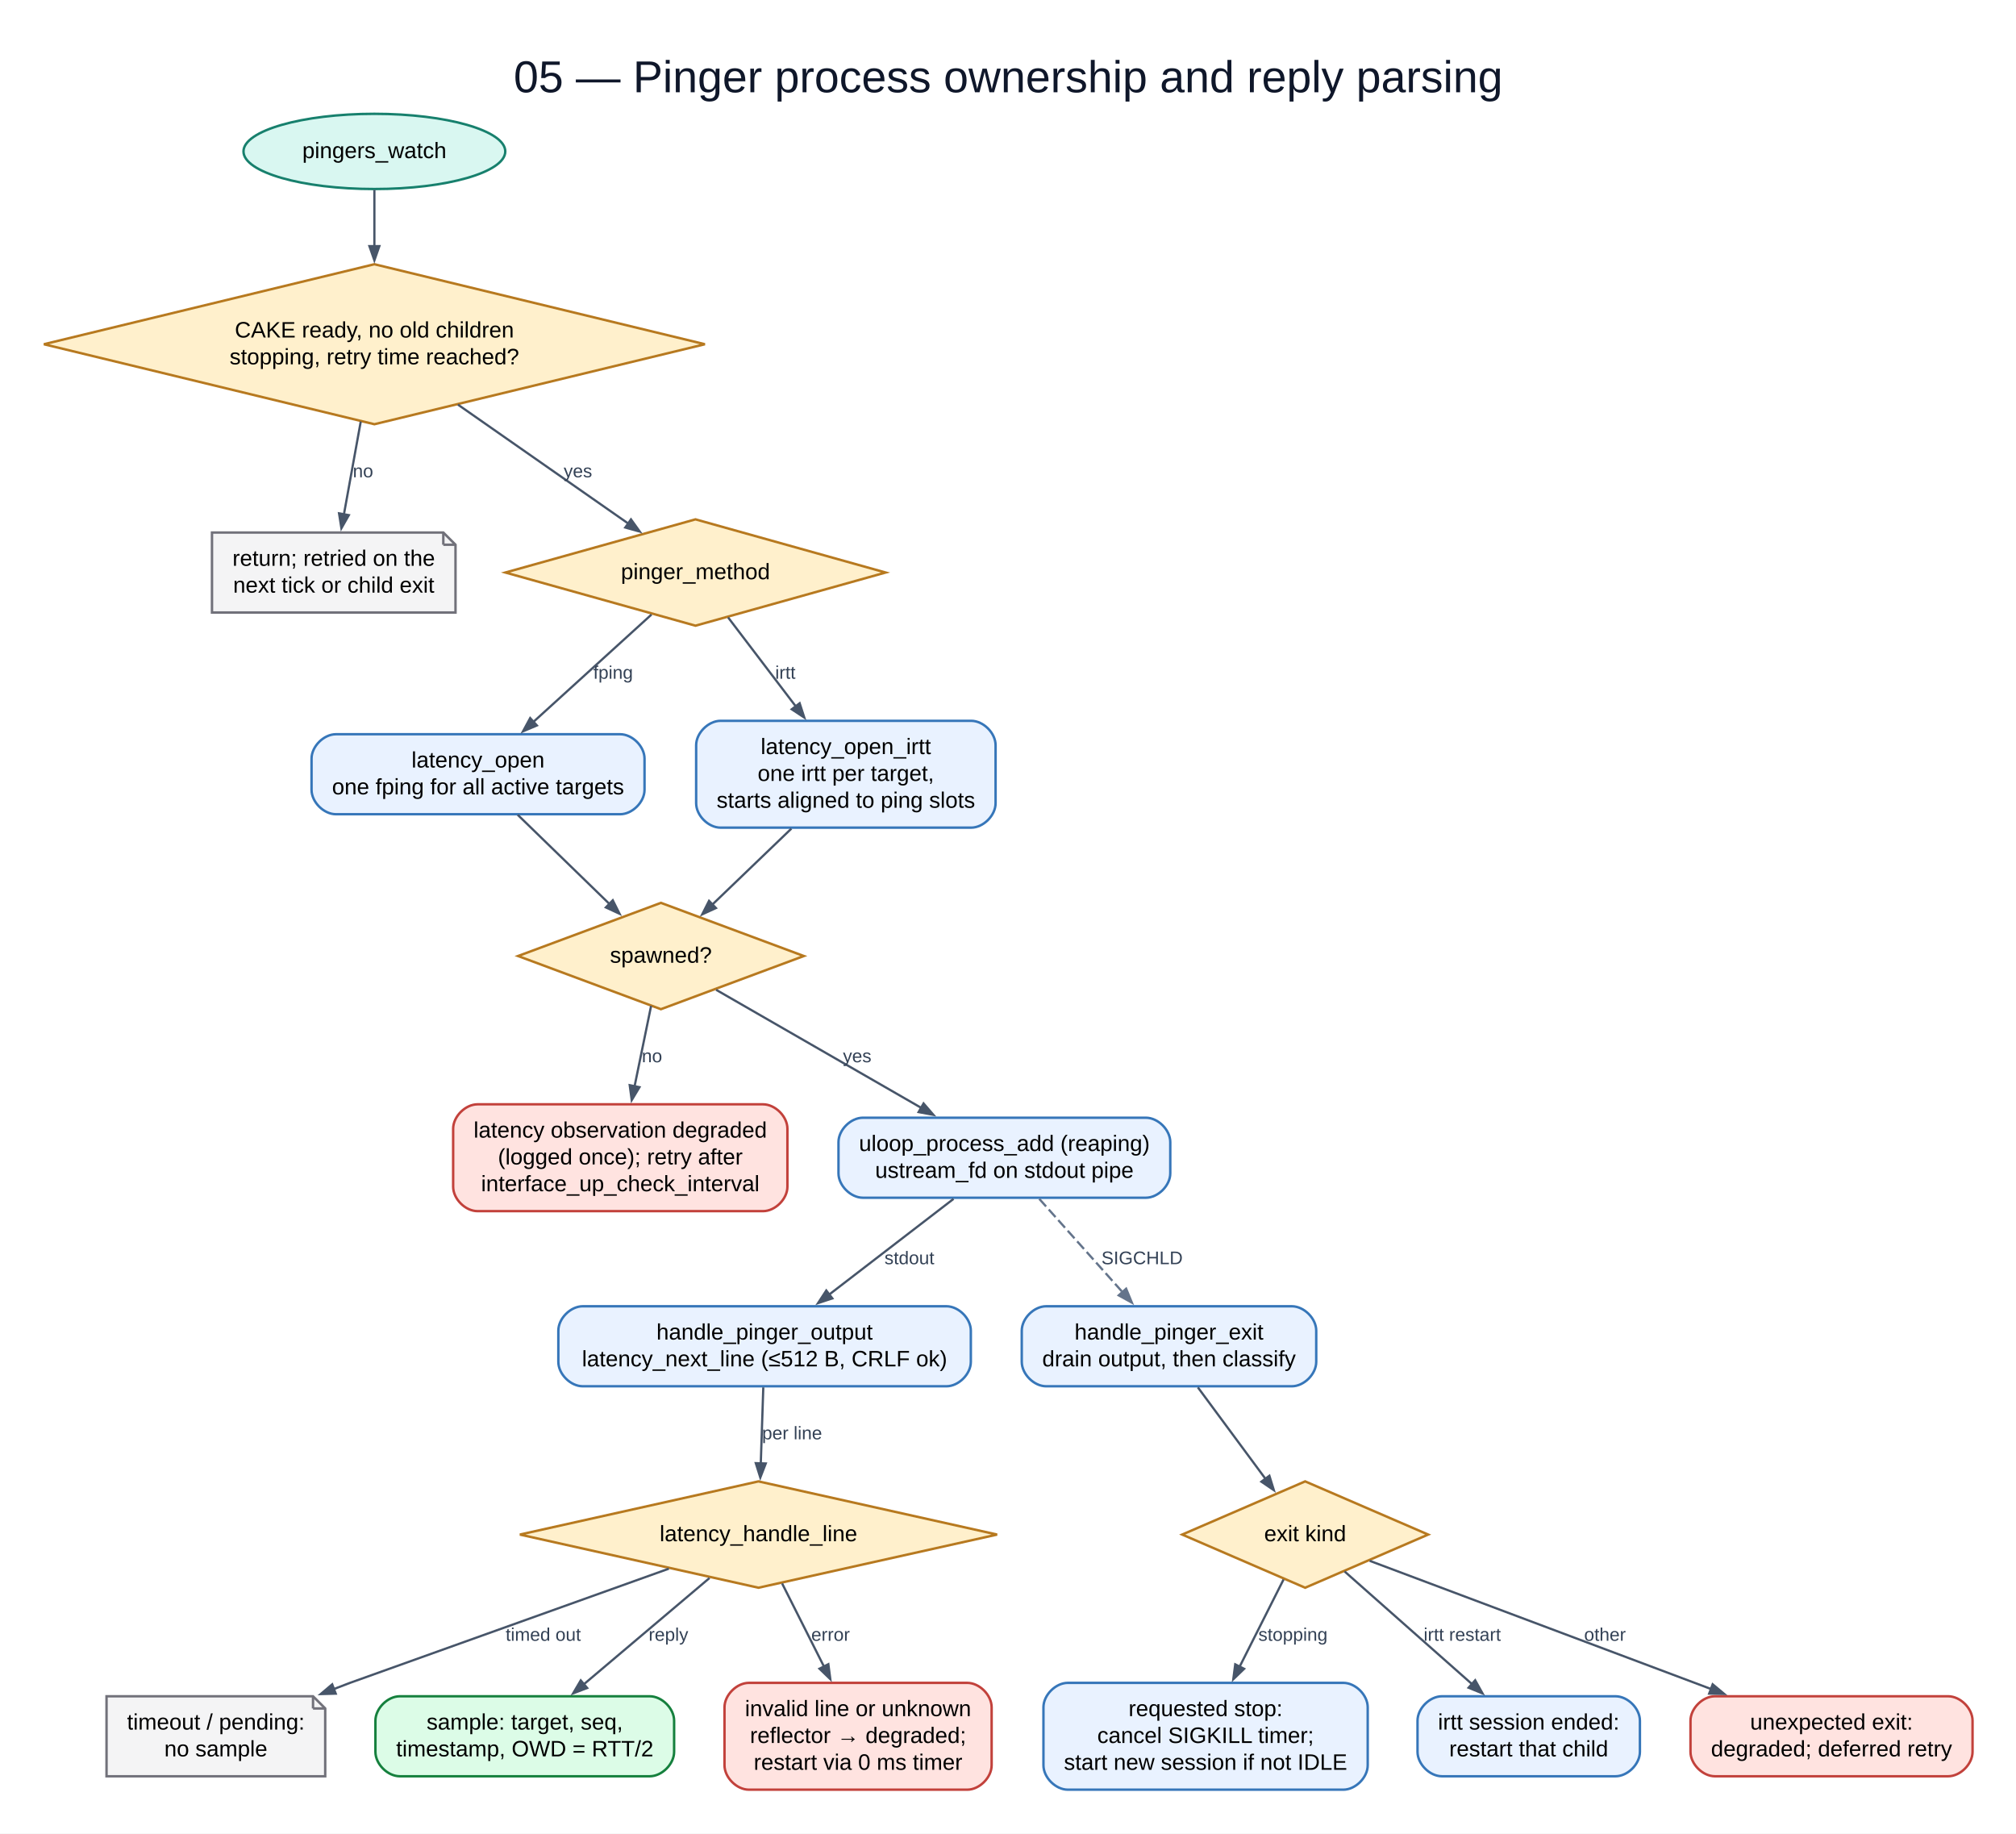
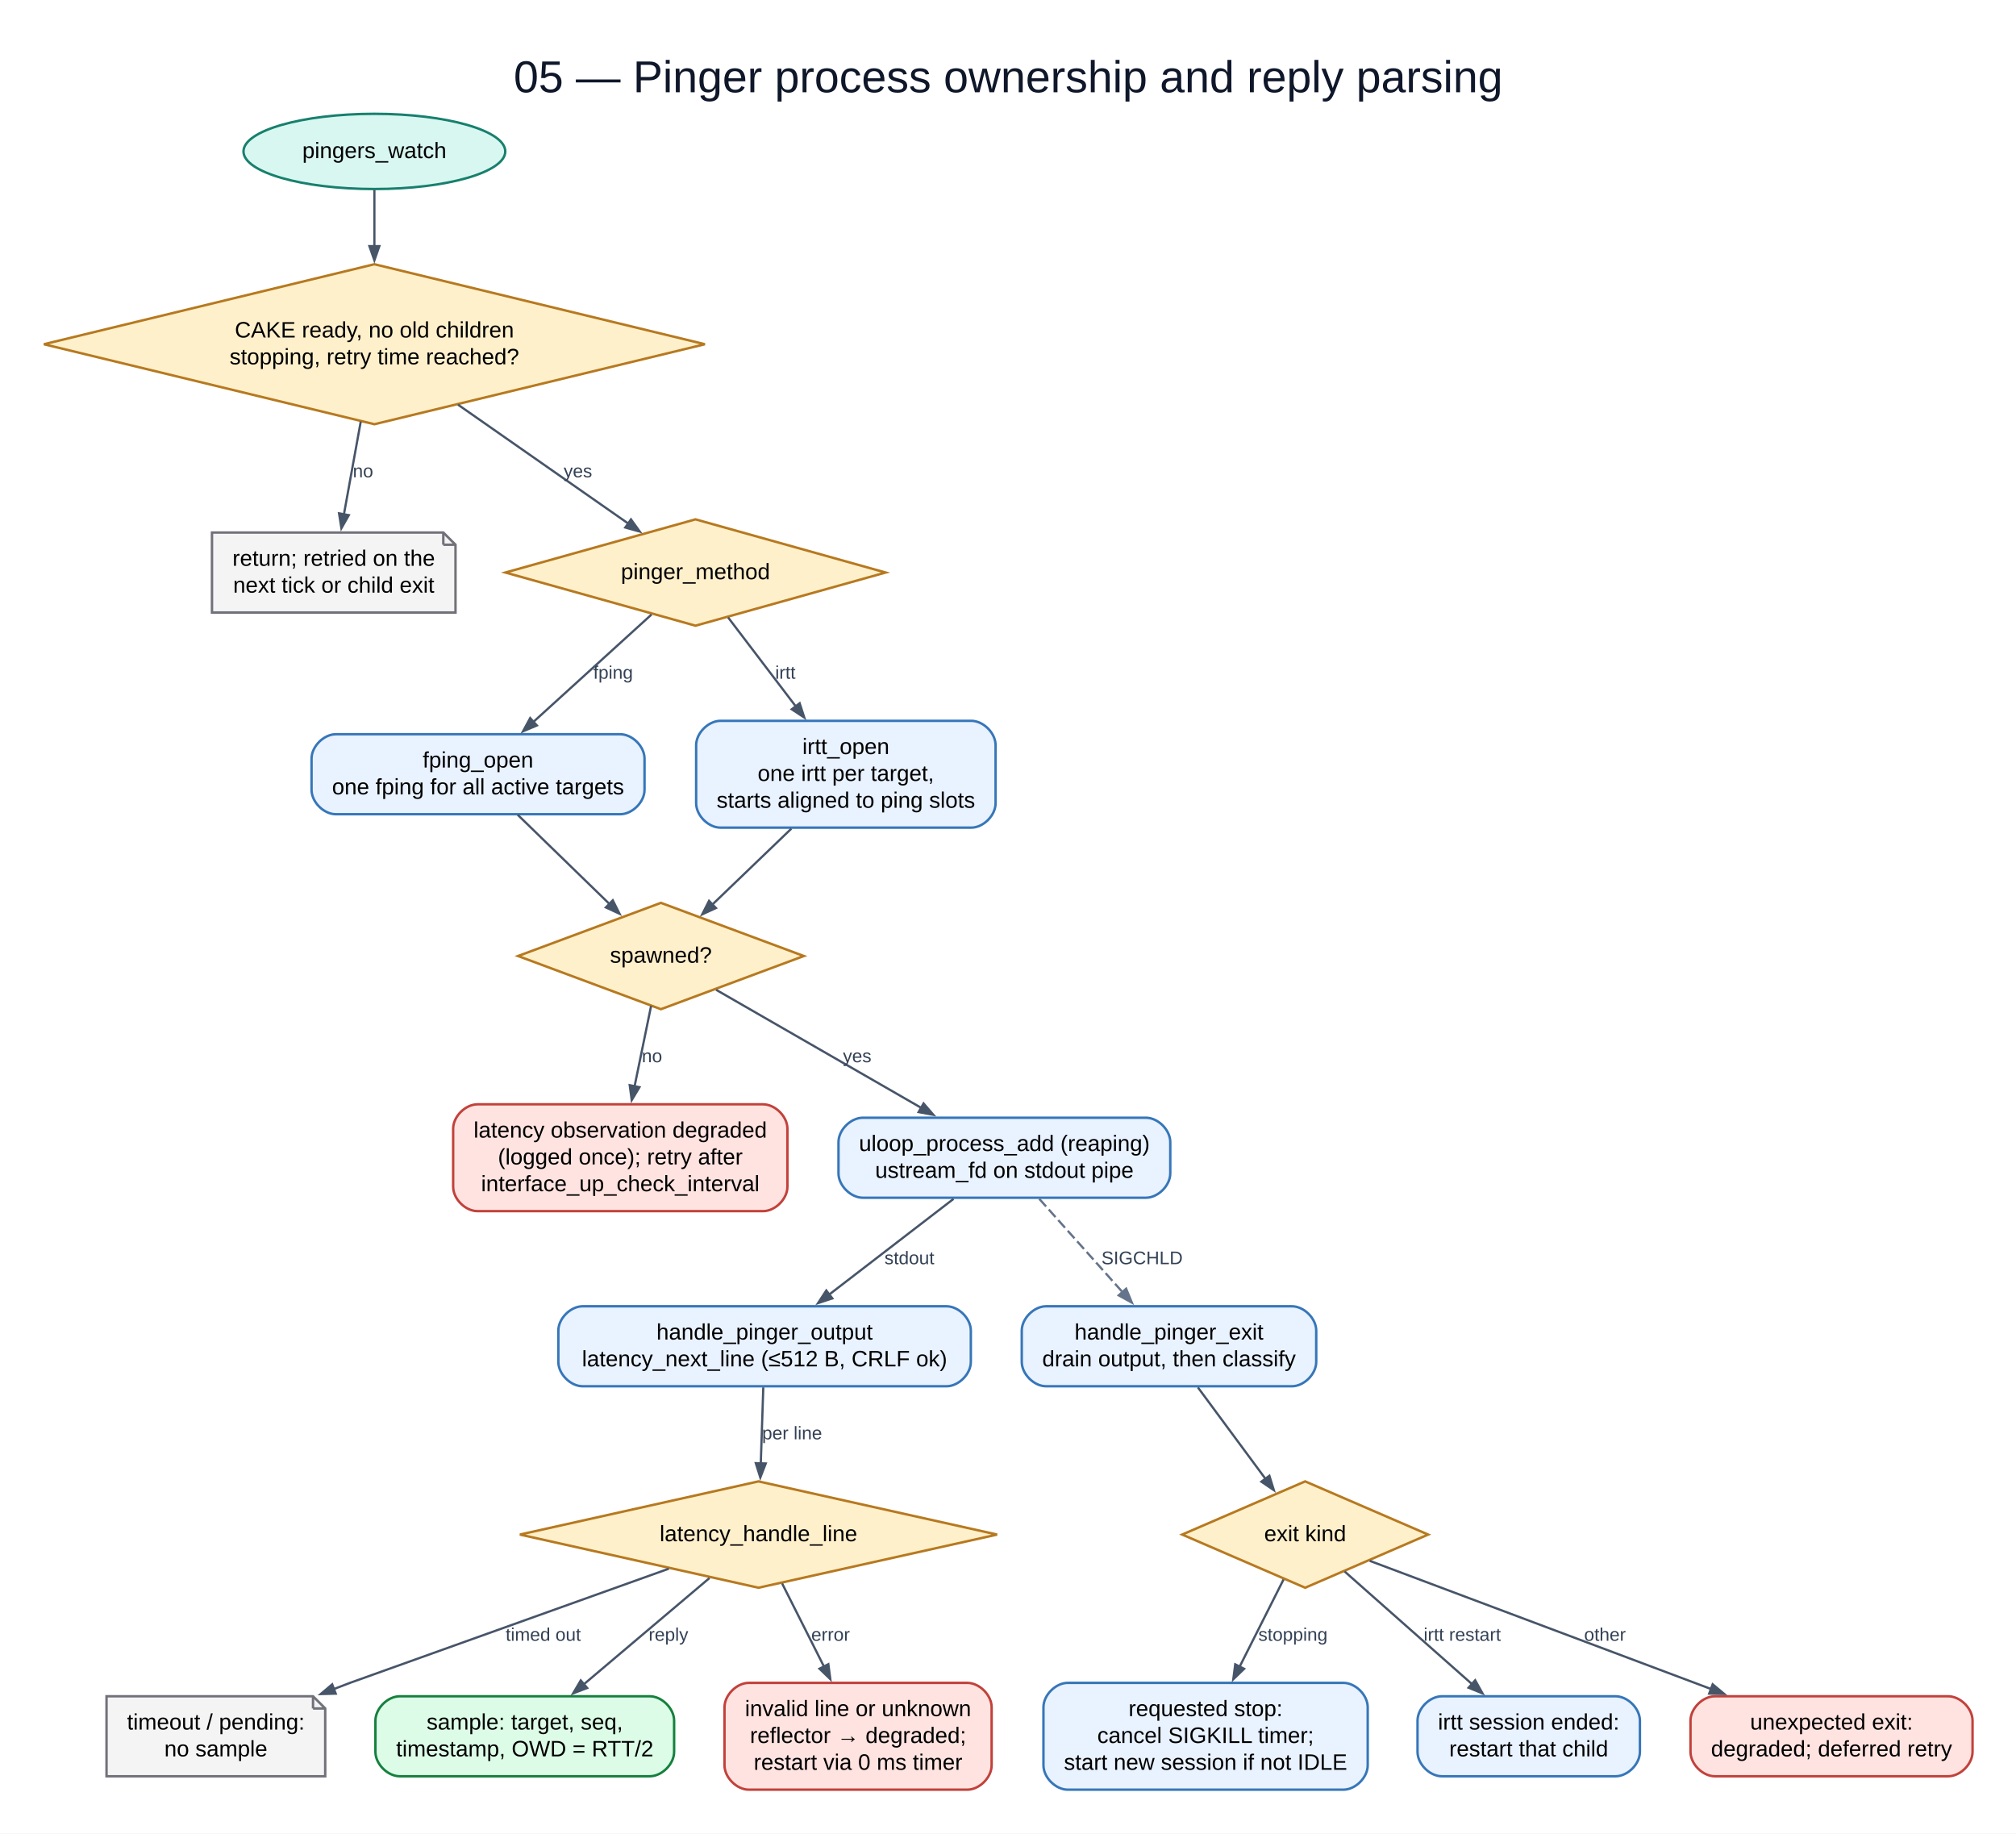
<svg xmlns="http://www.w3.org/2000/svg" width="992pt" height="902pt" viewBox="0.00 0.00 992.00 902.00">
  <g id="graph0" class="graph" transform="scale(1 1) rotate(0) translate(21.6 880.52)">
    <polygon fill="white" stroke="none" points="-21.6,21.6 -21.6,-880.52 970.62,-880.52 970.62,21.6 -21.6,21.6" />
    <text xml:space="preserve" text-anchor="middle" x="474.51" y="-835.12" font-family="Arial" font-size="22.00" fill="#0f172a">05 — Pinger process ownership and reply parsing</text>
    <g id="node1" class="node">
      <ellipse fill="#d9f7f1" stroke="#17806d" stroke-width="1.2" cx="162.62" cy="-806.02" rx="64.41" ry="18.5" />
      <text xml:space="preserve" text-anchor="middle" x="162.62" y="-802.72" font-family="Arial" font-size="11.00">pingers_watch</text>
    </g>
    <g id="node2" class="node">
      <polygon fill="#fff0cc" stroke="#b7791f" stroke-width="1.2" points="162.62,-750.52 0,-711.16 162.62,-671.8 325.25,-711.16 162.62,-750.52" />
      <text xml:space="preserve" text-anchor="middle" x="162.62" y="-714.46" font-family="Arial" font-size="11.00">CAKE ready, no old children</text>
      <text xml:space="preserve" text-anchor="middle" x="162.62" y="-701.26" font-family="Arial" font-size="11.00">stopping, retry time reached?</text>
    </g>
    <g id="edge1" class="edge">
      <path fill="none" stroke="#475569" stroke-width="1.1" d="M162.62,-787.11C162.62,-779.12 162.62,-769.3 162.62,-759.42" />
      <polygon fill="#475569" stroke="#475569" stroke-width="1.1" points="165.07,-759.43 162.62,-752.43 160.17,-759.43 165.07,-759.43" />
    </g>
    <g id="node3" class="node">
      <polygon fill="#f4f4f5" stroke="#71717a" stroke-width="1.2" points="196.54,-618.52 82.71,-618.52 82.71,-579.16 202.54,-579.16 202.54,-612.52 196.54,-618.52" />
      <polyline fill="none" stroke="#71717a" stroke-width="1.2" points="196.54,-618.52 196.54,-612.52" />
      <polyline fill="none" stroke="#71717a" stroke-width="1.2" points="202.54,-612.52 196.54,-612.52" />
      <text xml:space="preserve" text-anchor="middle" x="142.62" y="-602.14" font-family="Arial" font-size="11.00">return; retried on the</text>
      <text xml:space="preserve" text-anchor="middle" x="142.62" y="-588.94" font-family="Arial" font-size="11.00">next tick or child exit</text>
    </g>
    <g id="edge2" class="edge">
      <path fill="none" stroke="#475569" stroke-width="1.1" d="M155.91,-673.12C153.18,-658.09 150.09,-641.03 147.58,-627.16" />
      <polygon fill="#475569" stroke="#475569" stroke-width="1.1" points="150.05,-627.07 146.39,-620.62 145.23,-627.95 150.05,-627.07" />
      <text xml:space="preserve" text-anchor="middle" x="157.03" y="-645.7" font-family="Arial" font-size="9.00" fill="#334155">no</text>
    </g>
    <g id="node4" class="node">
      <polygon fill="#fff0cc" stroke="#b7791f" stroke-width="1.2" points="320.62,-625 227.08,-598.84 320.62,-572.68 414.17,-598.84 320.62,-625" />
      <text xml:space="preserve" text-anchor="middle" x="320.62" y="-595.54" font-family="Arial" font-size="11.00">pinger_method</text>
    </g>
    <g id="edge3" class="edge">
      <path fill="none" stroke="#475569" stroke-width="1.1" d="M203.72,-681.46C229.85,-663.22 263.24,-639.91 287.63,-622.88" />
      <polygon fill="#475569" stroke="#475569" stroke-width="1.1" points="288.88,-624.99 293.21,-618.98 286.07,-620.98 288.88,-624.99" />
      <text xml:space="preserve" text-anchor="middle" x="262.78" y="-645.7" font-family="Arial" font-size="9.00" fill="#334155">yes</text>
    </g>
    <g id="node5" class="node">
      <path fill="#e9f2ff" stroke="#3676b9" stroke-width="1.2" d="M283.55,-519.28C283.55,-519.28 143.7,-519.28 143.7,-519.28 137.7,-519.28 131.7,-513.28 131.7,-507.28 131.7,-507.28 131.7,-491.92 131.7,-491.92 131.7,-485.92 137.7,-479.92 143.7,-479.92 143.7,-479.92 283.55,-479.92 283.55,-479.92 289.55,-479.92 295.55,-485.92 295.55,-491.92 295.55,-491.92 295.55,-507.28 295.55,-507.28 295.55,-513.28 289.55,-519.28 283.55,-519.28" />
-       <text xml:space="preserve" text-anchor="middle" x="213.62" y="-502.9" font-family="Arial" font-size="11.00">latency_open</text>
+       <text xml:space="preserve" text-anchor="middle" x="213.62" y="-502.9" font-family="Arial" font-size="11.00">fping_open</text>
      <text xml:space="preserve" text-anchor="middle" x="213.62" y="-489.7" font-family="Arial" font-size="11.00">one fping for all active targets</text>
    </g>
    <g id="edge4" class="edge">
      <path fill="none" stroke="#475569" stroke-width="1.1" d="M298.97,-578.16C282.22,-562.94 258.92,-541.76 240.9,-525.38" />
      <polygon fill="#475569" stroke="#475569" stroke-width="1.1" points="242.58,-523.6 235.75,-520.71 239.28,-527.23 242.58,-523.6" />
      <text xml:space="preserve" text-anchor="middle" x="280.09" y="-546.58" font-family="Arial" font-size="9.00" fill="#334155">fping</text>
    </g>
    <g id="node6" class="node">
      <path fill="#e9f2ff" stroke="#3676b9" stroke-width="1.2" d="M456.29,-525.88C456.29,-525.88 332.95,-525.88 332.95,-525.88 326.95,-525.88 320.95,-519.88 320.95,-513.88 320.95,-513.88 320.95,-485.32 320.95,-485.32 320.95,-479.32 326.95,-473.32 332.95,-473.32 332.95,-473.32 456.29,-473.32 456.29,-473.32 462.29,-473.32 468.29,-479.32 468.29,-485.32 468.29,-485.32 468.29,-513.88 468.29,-513.88 468.29,-519.88 462.29,-525.88 456.29,-525.88" />
-       <text xml:space="preserve" text-anchor="middle" x="394.62" y="-509.5" font-family="Arial" font-size="11.00">latency_open_irtt</text>
+       <text xml:space="preserve" text-anchor="middle" x="394.62" y="-509.5" font-family="Arial" font-size="11.00">irtt_open</text>
      <text xml:space="preserve" text-anchor="middle" x="394.62" y="-496.3" font-family="Arial" font-size="11.00">one irtt per target,</text>
      <text xml:space="preserve" text-anchor="middle" x="394.62" y="-483.1" font-family="Arial" font-size="11.00">starts aligned to ping slots</text>
    </g>
    <g id="edge5" class="edge">
      <path fill="none" stroke="#475569" stroke-width="1.1" d="M336.68,-576.74C346.4,-563.97 358.99,-547.43 369.95,-533.02" />
      <polygon fill="#475569" stroke="#475569" stroke-width="1.1" points="371.88,-534.53 374.17,-527.48 367.98,-531.56 371.88,-534.53" />
      <text xml:space="preserve" text-anchor="middle" x="364.84" y="-546.58" font-family="Arial" font-size="9.00" fill="#334155">irtt</text>
    </g>
    <g id="node7" class="node">
      <polygon fill="#fff0cc" stroke="#b7791f" stroke-width="1.2" points="303.62,-436.32 233.31,-410.16 303.62,-384 373.93,-410.16 303.62,-436.32" />
      <text xml:space="preserve" text-anchor="middle" x="303.62" y="-406.86" font-family="Arial" font-size="11.00">spawned?</text>
    </g>
    <g id="edge6" class="edge">
      <path fill="none" stroke="#475569" stroke-width="1.1" d="M233.15,-479.63C246.45,-466.71 264.18,-449.48 278.52,-435.55" />
      <polygon fill="#475569" stroke="#475569" stroke-width="1.1" points="279.93,-437.59 283.25,-430.96 276.52,-434.08 279.93,-437.59" />
    </g>
    <g id="edge7" class="edge">
      <path fill="none" stroke="#475569" stroke-width="1.1" d="M367.81,-472.84C355.49,-461 340.95,-447.03 328.83,-435.39" />
      <polygon fill="#475569" stroke="#475569" stroke-width="1.1" points="330.69,-433.77 323.94,-430.68 327.29,-437.3 330.69,-433.77" />
    </g>
    <g id="node8" class="node">
      <path fill="#ffe3e0" stroke="#c2413b" stroke-width="1.2" d="M353.86,-337.2C353.86,-337.2 213.38,-337.2 213.38,-337.2 207.38,-337.2 201.38,-331.2 201.38,-325.2 201.38,-325.2 201.38,-296.64 201.38,-296.64 201.38,-290.64 207.38,-284.64 213.38,-284.64 213.38,-284.64 353.86,-284.64 353.86,-284.64 359.86,-284.64 365.86,-290.64 365.86,-296.64 365.86,-296.64 365.86,-325.2 365.86,-325.2 365.86,-331.2 359.86,-337.2 353.86,-337.2" />
      <text xml:space="preserve" text-anchor="middle" x="283.62" y="-320.82" font-family="Arial" font-size="11.00">latency observation degraded</text>
      <text xml:space="preserve" text-anchor="middle" x="283.62" y="-307.62" font-family="Arial" font-size="11.00">(logged once); retry after</text>
      <text xml:space="preserve" text-anchor="middle" x="283.62" y="-294.42" font-family="Arial" font-size="11.00">interface_up_check_interval</text>
    </g>
    <g id="edge8" class="edge">
      <path fill="none" stroke="#475569" stroke-width="1.1" d="M298.78,-385.62C296.33,-373.73 293.32,-359.07 290.63,-345.97" />
      <polygon fill="#475569" stroke="#475569" stroke-width="1.1" points="293.06,-345.63 289.25,-339.26 288.26,-346.61 293.06,-345.63" />
      <text xml:space="preserve" text-anchor="middle" x="299.23" y="-357.9" font-family="Arial" font-size="9.00" fill="#334155">no</text>
    </g>
    <g id="node9" class="node">
      <path fill="#e9f2ff" stroke="#3676b9" stroke-width="1.2" d="M542.25,-330.6C542.25,-330.6 402.99,-330.6 402.99,-330.6 396.99,-330.6 390.99,-324.6 390.99,-318.6 390.99,-318.6 390.99,-303.24 390.99,-303.24 390.99,-297.24 396.99,-291.24 402.99,-291.24 402.99,-291.24 542.25,-291.24 542.25,-291.24 548.25,-291.24 554.25,-297.24 554.25,-303.24 554.25,-303.24 554.25,-318.6 554.25,-318.6 554.25,-324.6 548.25,-330.6 542.25,-330.6" />
      <text xml:space="preserve" text-anchor="middle" x="472.62" y="-314.22" font-family="Arial" font-size="11.00">uloop_process_add (reaping)</text>
      <text xml:space="preserve" text-anchor="middle" x="472.62" y="-301.02" font-family="Arial" font-size="11.00">ustream_fd on stdout pipe</text>
    </g>
    <g id="edge9" class="edge">
      <path fill="none" stroke="#475569" stroke-width="1.1" d="M330.78,-393.54C358.07,-377.83 400.48,-353.43 431.83,-335.39" />
      <polygon fill="#475569" stroke="#475569" stroke-width="1.1" points="432.85,-337.63 437.7,-332.02 430.41,-333.38 432.85,-337.63" />
      <text xml:space="preserve" text-anchor="middle" x="400.19" y="-357.9" font-family="Arial" font-size="9.00" fill="#334155">yes</text>
    </g>
    <g id="node10" class="node">
      <path fill="#e9f2ff" stroke="#3676b9" stroke-width="1.2" d="M444.11,-237.84C444.11,-237.84 265.14,-237.84 265.14,-237.84 259.14,-237.84 253.14,-231.84 253.14,-225.84 253.14,-225.84 253.14,-210.48 253.14,-210.48 253.14,-204.48 259.14,-198.48 265.14,-198.48 265.14,-198.48 444.11,-198.48 444.11,-198.48 450.11,-198.48 456.11,-204.48 456.11,-210.48 456.11,-210.48 456.11,-225.84 456.11,-225.84 456.11,-231.84 450.11,-237.84 444.11,-237.84" />
      <text xml:space="preserve" text-anchor="middle" x="354.62" y="-221.46" font-family="Arial" font-size="11.00">handle_pinger_output</text>
      <text xml:space="preserve" text-anchor="middle" x="354.62" y="-208.26" font-family="Arial" font-size="11.00">latency_next_line (≤512 B, CRLF ok)</text>
    </g>
    <g id="edge10" class="edge">
      <path fill="none" stroke="#475569" stroke-width="1.1" d="M447.6,-290.67C429.76,-276.95 405.65,-258.4 386.44,-243.63" />
      <polygon fill="#475569" stroke="#475569" stroke-width="1.1" points="387.97,-241.72 380.93,-239.4 384.99,-245.6 387.97,-241.72" />
      <text xml:space="preserve" text-anchor="middle" x="425.88" y="-258.54" font-family="Arial" font-size="9.00" fill="#334155">stdout</text>
    </g>
    <g id="node15" class="node">
      <path fill="#e9f2ff" stroke="#3676b9" stroke-width="1.2" d="M614.07,-237.84C614.07,-237.84 493.17,-237.84 493.17,-237.84 487.17,-237.84 481.17,-231.84 481.17,-225.84 481.17,-225.84 481.17,-210.48 481.17,-210.48 481.17,-204.48 487.17,-198.48 493.17,-198.48 493.17,-198.48 614.07,-198.48 614.07,-198.48 620.07,-198.48 626.07,-204.48 626.07,-210.48 626.07,-210.48 626.07,-225.84 626.07,-225.84 626.07,-231.84 620.07,-237.84 614.07,-237.84" />
      <text xml:space="preserve" text-anchor="middle" x="553.62" y="-221.46" font-family="Arial" font-size="11.00">handle_pinger_exit</text>
      <text xml:space="preserve" text-anchor="middle" x="553.62" y="-208.26" font-family="Arial" font-size="11.00">drain output, then classify</text>
    </g>
    <g id="edge15" class="edge">
      <path fill="none" stroke="#64748b" stroke-width="1.1" stroke-dasharray="5,2" d="M489.8,-290.67C501.72,-277.32 517.73,-259.38 530.73,-244.81" />
      <polygon fill="#64748b" stroke="#64748b" stroke-width="1.1" points="532.53,-246.48 535.36,-239.62 528.87,-243.21 532.53,-246.48" />
      <text xml:space="preserve" text-anchor="middle" x="540.38" y="-258.54" font-family="Arial" font-size="9.00" fill="#334155">SIGCHLD</text>
    </g>
    <g id="node11" class="node">
      <polygon fill="#fff0cc" stroke="#b7791f" stroke-width="1.2" points="351.62,-151.68 234.22,-125.52 351.62,-99.36 469.03,-125.52 351.62,-151.68" />
      <text xml:space="preserve" text-anchor="middle" x="351.62" y="-122.22" font-family="Arial" font-size="11.00">latency_handle_line</text>
    </g>
    <g id="edge11" class="edge">
      <path fill="none" stroke="#475569" stroke-width="1.1" d="M353.99,-197.94C353.63,-187.04 353.16,-173.1 352.75,-160.43" />
      <polygon fill="#475569" stroke="#475569" stroke-width="1.1" points="355.2,-160.49 352.52,-153.58 350.3,-160.65 355.2,-160.49" />
      <text xml:space="preserve" text-anchor="middle" x="368.15" y="-172.38" font-family="Arial" font-size="9.00" fill="#334155">per line</text>
    </g>
    <g id="node12" class="node">
      <polygon fill="#f4f4f5" stroke="#71717a" stroke-width="1.2" points="132.43,-45.96 30.82,-45.96 30.82,-6.6 138.43,-6.6 138.43,-39.96 132.43,-45.96" />
      <polyline fill="none" stroke="#71717a" stroke-width="1.2" points="132.43,-45.96 132.43,-39.96" />
      <polyline fill="none" stroke="#71717a" stroke-width="1.2" points="138.43,-39.96 132.43,-39.96" />
      <text xml:space="preserve" text-anchor="middle" x="84.62" y="-29.58" font-family="Arial" font-size="11.00">timeout / pending:</text>
      <text xml:space="preserve" text-anchor="middle" x="84.62" y="-16.38" font-family="Arial" font-size="11.00">no sample</text>
    </g>
    <g id="edge12" class="edge">
      <path fill="none" stroke="#475569" stroke-width="1.1" d="M307.51,-108.73C248.34,-87.55 150.62,-52.56 150.62,-52.56 150.62,-52.56 147.42,-51.33 142.43,-49.42" />
      <polygon fill="#475569" stroke="#475569" stroke-width="1.1" points="143.61,-47.25 136.2,-47.04 141.86,-51.83 143.61,-47.25" />
      <text xml:space="preserve" text-anchor="middle" x="245.72" y="-73.26" font-family="Arial" font-size="9.00" fill="#334155">timed out</text>
    </g>
    <g id="node13" class="node">
      <path fill="#dcfce7" stroke="#15803d" stroke-width="1.2" d="M298.11,-45.96C298.11,-45.96 175.13,-45.96 175.13,-45.96 169.13,-45.96 163.13,-39.96 163.13,-33.96 163.13,-33.96 163.13,-18.6 163.13,-18.6 163.13,-12.6 169.13,-6.6 175.13,-6.6 175.13,-6.6 298.11,-6.6 298.11,-6.6 304.11,-6.6 310.11,-12.6 310.11,-18.6 310.11,-18.6 310.11,-33.96 310.11,-33.96 310.11,-39.96 304.11,-45.96 298.11,-45.96" />
      <text xml:space="preserve" text-anchor="middle" x="236.62" y="-29.58" font-family="Arial" font-size="11.00">sample: target, seq,</text>
      <text xml:space="preserve" text-anchor="middle" x="236.62" y="-16.38" font-family="Arial" font-size="11.00">timestamp, OWD = RTT/2</text>
    </g>
    <g id="edge13" class="edge">
      <path fill="none" stroke="#475569" stroke-width="1.1" d="M327.52,-104.14C309.49,-88.89 284.76,-67.98 265.64,-51.82" />
      <polygon fill="#475569" stroke="#475569" stroke-width="1.1" points="267.33,-50.04 260.41,-47.39 264.17,-53.78 267.33,-50.04" />
      <text xml:space="preserve" text-anchor="middle" x="307.32" y="-73.26" font-family="Arial" font-size="9.00" fill="#334155">reply</text>
    </g>
    <g id="node14" class="node">
      <path fill="#ffe3e0" stroke="#c2413b" stroke-width="1.2" d="M454.35,-52.56C454.35,-52.56 346.9,-52.56 346.9,-52.56 340.9,-52.56 334.9,-46.56 334.9,-40.56 334.9,-40.56 334.9,-12 334.9,-12 334.9,-6 340.9,0 346.9,0 346.9,0 454.35,0 454.35,0 460.35,0 466.35,-6 466.35,-12 466.35,-12 466.35,-40.56 466.35,-40.56 466.35,-46.56 460.35,-52.56 454.35,-52.56" />
      <text xml:space="preserve" text-anchor="middle" x="400.62" y="-36.18" font-family="Arial" font-size="11.00">invalid line or unknown</text>
      <text xml:space="preserve" text-anchor="middle" x="400.62" y="-22.98" font-family="Arial" font-size="11.00">reflector → degraded;</text>
      <text xml:space="preserve" text-anchor="middle" x="400.62" y="-9.78" font-family="Arial" font-size="11.00">restart via 0 ms timer</text>
    </g>
    <g id="edge14" class="edge">
      <path fill="none" stroke="#475569" stroke-width="1.1" d="M363.24,-101.48C369.39,-89.27 377.05,-74.06 383.84,-60.59" />
      <polygon fill="#475569" stroke="#475569" stroke-width="1.1" points="386,-61.74 386.97,-54.38 381.63,-59.53 386,-61.74" />
      <text xml:space="preserve" text-anchor="middle" x="387.09" y="-73.26" font-family="Arial" font-size="9.00" fill="#334155">error</text>
    </g>
    <g id="node16" class="node">
      <polygon fill="#fff0cc" stroke="#b7791f" stroke-width="1.2" points="620.62,-151.68 560.11,-125.52 620.62,-99.36 681.14,-125.52 620.62,-151.68" />
      <text xml:space="preserve" text-anchor="middle" x="620.62" y="-122.22" font-family="Arial" font-size="11.00">exit kind</text>
    </g>
    <g id="edge16" class="edge">
      <path fill="none" stroke="#475569" stroke-width="1.1" d="M567.83,-197.94C577.54,-184.81 590.52,-167.25 601.18,-152.82" />
      <polygon fill="#475569" stroke="#475569" stroke-width="1.1" points="603.02,-154.45 605.21,-147.37 599.08,-151.54 603.02,-154.45" />
    </g>
    <g id="node17" class="node">
      <path fill="#e9f2ff" stroke="#3676b9" stroke-width="1.2" d="M639.4,-52.56C639.4,-52.56 503.84,-52.56 503.84,-52.56 497.84,-52.56 491.84,-46.56 491.84,-40.56 491.84,-40.56 491.84,-12 491.84,-12 491.84,-6 497.84,0 503.84,0 503.84,0 639.4,0 639.4,0 645.4,0 651.4,-6 651.4,-12 651.4,-12 651.4,-40.56 651.4,-40.56 651.4,-46.56 645.4,-52.56 639.4,-52.56" />
      <text xml:space="preserve" text-anchor="middle" x="571.62" y="-36.18" font-family="Arial" font-size="11.00">requested stop:</text>
      <text xml:space="preserve" text-anchor="middle" x="571.62" y="-22.98" font-family="Arial" font-size="11.00">cancel SIGKILL timer;</text>
      <text xml:space="preserve" text-anchor="middle" x="571.62" y="-9.78" font-family="Arial" font-size="11.00">start new session if not IDLE</text>
    </g>
    <g id="edge17" class="edge">
      <path fill="none" stroke="#475569" stroke-width="1.1" d="M609.99,-103.42C603.67,-90.88 595.52,-74.71 588.36,-60.49" />
      <polygon fill="#475569" stroke="#475569" stroke-width="1.1" points="590.59,-59.47 585.25,-54.32 586.21,-61.67 590.59,-59.47" />
      <text xml:space="preserve" text-anchor="middle" x="614.61" y="-73.26" font-family="Arial" font-size="9.00" fill="#334155">stopping</text>
    </g>
    <g id="node18" class="node">
      <path fill="#e9f2ff" stroke="#3676b9" stroke-width="1.2" d="M773.34,-45.96C773.34,-45.96 687.91,-45.96 687.91,-45.96 681.91,-45.96 675.91,-39.96 675.91,-33.96 675.91,-33.96 675.91,-18.6 675.91,-18.6 675.91,-12.6 681.91,-6.6 687.91,-6.6 687.91,-6.6 773.34,-6.6 773.34,-6.6 779.34,-6.6 785.34,-12.6 785.34,-18.6 785.34,-18.6 785.34,-33.96 785.34,-33.96 785.34,-39.96 779.34,-45.96 773.34,-45.96" />
      <text xml:space="preserve" text-anchor="middle" x="730.62" y="-29.58" font-family="Arial" font-size="11.00">irtt session ended:</text>
      <text xml:space="preserve" text-anchor="middle" x="730.62" y="-16.38" font-family="Arial" font-size="11.00">restart that child</text>
    </g>
    <g id="edge18" class="edge">
      <path fill="none" stroke="#475569" stroke-width="1.1" d="M640.04,-107.36C657.44,-91.98 683.16,-69.23 702.76,-51.91" />
      <polygon fill="#475569" stroke="#475569" stroke-width="1.1" points="704.28,-53.84 707.9,-47.37 701.03,-50.17 704.28,-53.84" />
      <text xml:space="preserve" text-anchor="middle" x="697.92" y="-73.26" font-family="Arial" font-size="9.00" fill="#334155">irtt restart</text>
    </g>
    <g id="node19" class="node">
      <path fill="#ffe3e0" stroke="#c2413b" stroke-width="1.2" d="M937.02,-45.96C937.02,-45.96 822.23,-45.96 822.23,-45.96 816.23,-45.96 810.23,-39.96 810.23,-33.96 810.23,-33.96 810.23,-18.6 810.23,-18.6 810.23,-12.6 816.23,-6.6 822.23,-6.6 822.23,-6.6 937.02,-6.6 937.02,-6.6 943.02,-6.6 949.02,-12.6 949.02,-18.6 949.02,-18.6 949.02,-33.96 949.02,-33.96 949.02,-39.96 943.02,-45.96 937.02,-45.96" />
      <text xml:space="preserve" text-anchor="middle" x="879.62" y="-29.58" font-family="Arial" font-size="11.00">unexpected exit:</text>
      <text xml:space="preserve" text-anchor="middle" x="879.62" y="-16.38" font-family="Arial" font-size="11.00">degraded; deferred retry</text>
    </g>
    <g id="edge19" class="edge">
      <path fill="none" stroke="#475569" stroke-width="1.1" d="M652.38,-112.6C694.14,-96.92 768.31,-69.07 820.53,-49.46" />
      <polygon fill="#475569" stroke="#475569" stroke-width="1.1" points="821.14,-51.85 826.84,-47.1 819.42,-47.27 821.14,-51.85" />
      <text xml:space="preserve" text-anchor="middle" x="768.15" y="-73.26" font-family="Arial" font-size="9.00" fill="#334155">other</text>
    </g>
  </g>
</svg>
